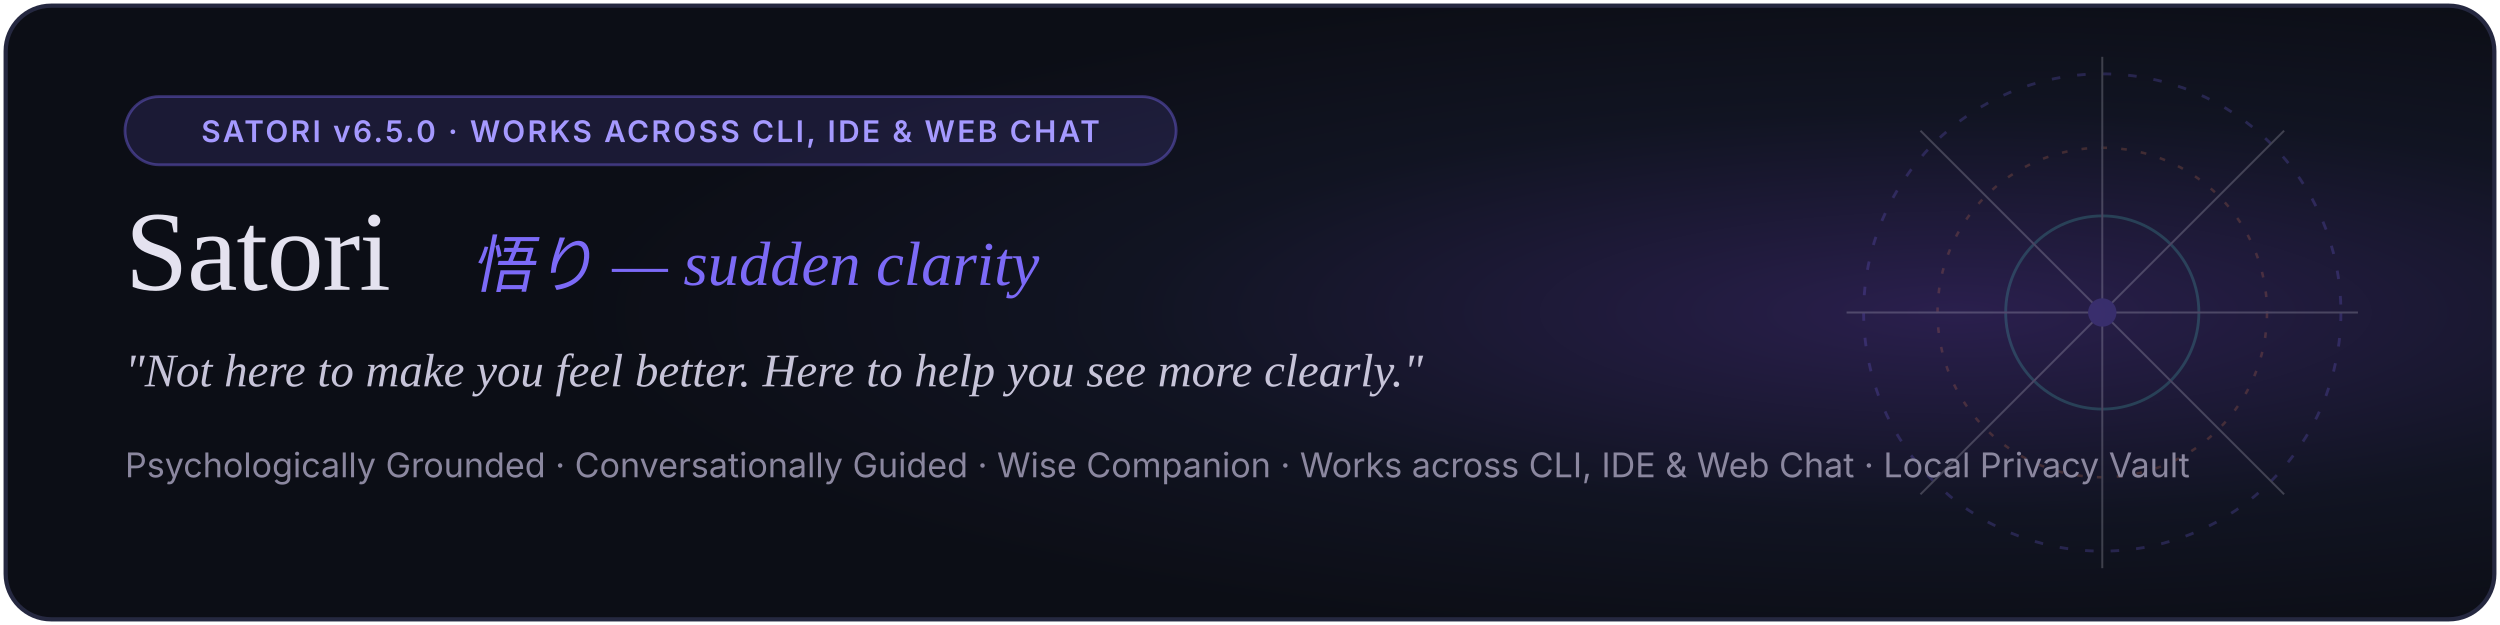
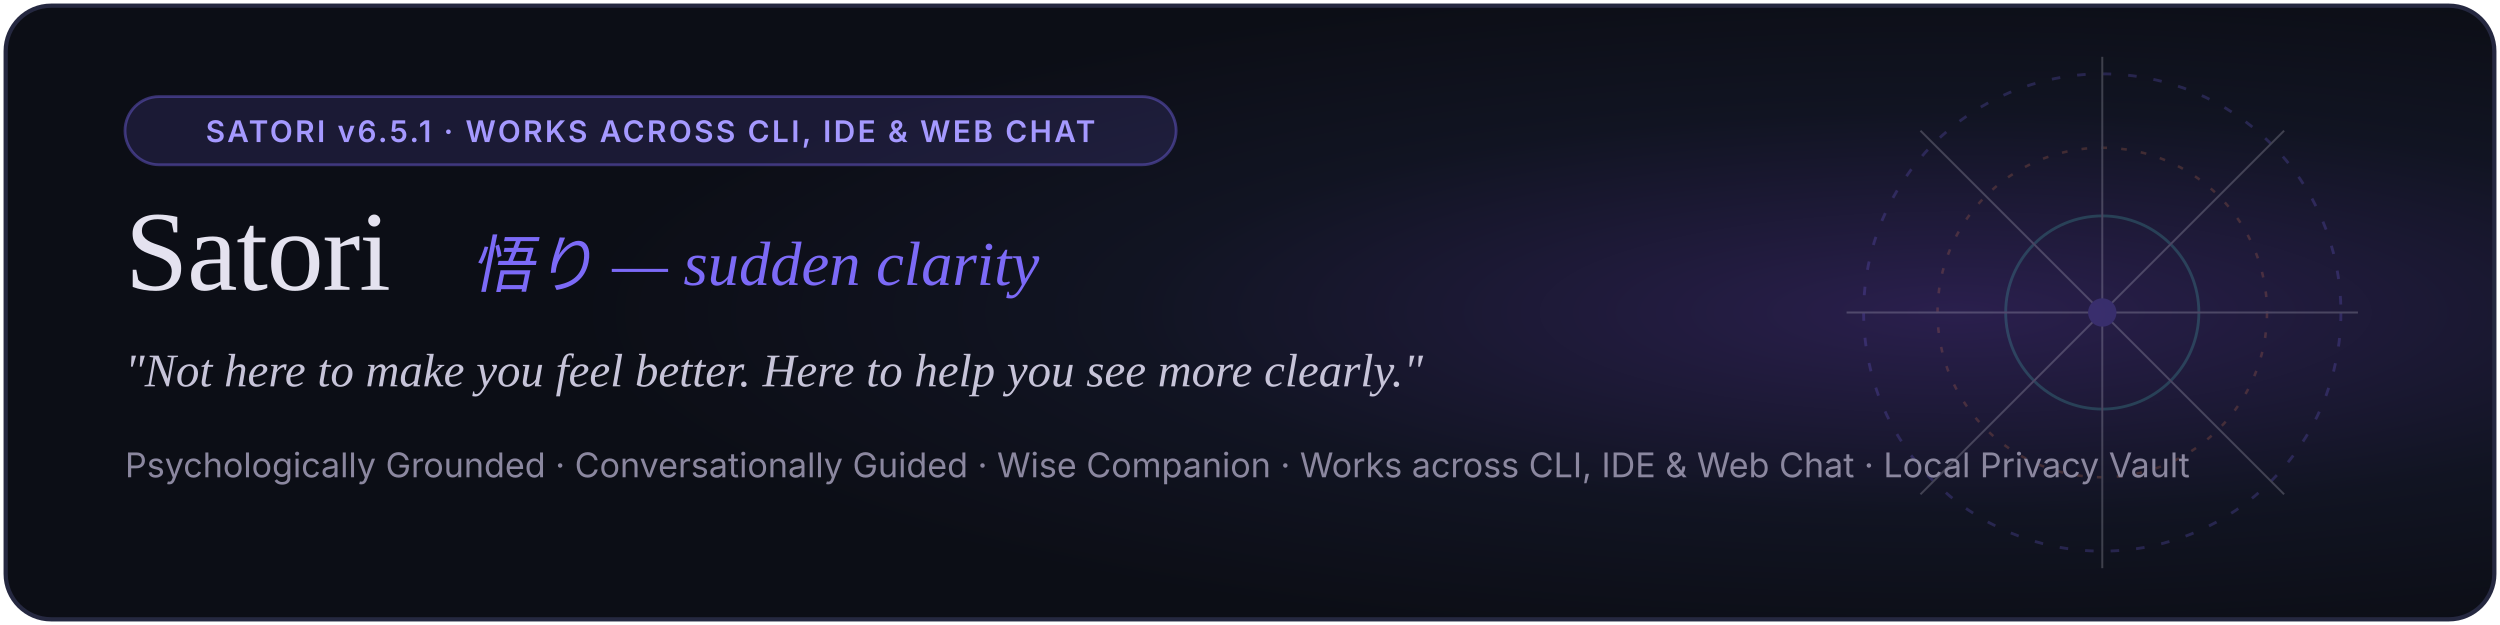
- <svg xmlns="http://www.w3.org/2000/svg" viewBox="0 0 880 220" width="880" height="220" role="img" aria-label="Satori v6.5.0 — Psychologically Grounded Wisdom Companion for the Inner Life">
+ <svg xmlns="http://www.w3.org/2000/svg" viewBox="0 0 880 220" width="880" height="220" role="img" aria-label="Satori v6.5.1 — Psychologically Grounded Wisdom Companion for the Inner Life">
  <defs>
    <radialGradient id="heroGlow" cx="78%" cy="50%" r="55%">
      <stop offset="0%" stop-color="#2a1f4d" />
      <stop offset="60%" stop-color="#111422" />
      <stop offset="100%" stop-color="#0c0e16" />
    </radialGradient>
  </defs>
  <rect x="2" y="2" width="876" height="216" rx="16" fill="url(#heroGlow)" stroke="#252840" stroke-width="1.5" />
  <g transform="translate(740, 110)" opacity="0.22">
    <circle cx="0" cy="0" r="84" stroke="#7c6af7" stroke-width="1" stroke-dasharray="3 6" fill="none" />
    <circle cx="0" cy="0" r="58" stroke="#e07b54" stroke-width="0.9" stroke-dasharray="2 5" fill="none" />
    <circle cx="0" cy="0" r="34" stroke="#4ecdc4" stroke-width="1" fill="none" />
    <line x1="0" y1="-90" x2="0" y2="90" stroke="#e4e2ef" stroke-width="0.7" />
    <line x1="-90" y1="0" x2="90" y2="0" stroke="#e4e2ef" stroke-width="0.7" />
    <line x1="-64" y1="-64" x2="64" y2="64" stroke="#e4e2ef" stroke-width="0.7" />
    <line x1="64" y1="-64" x2="-64" y2="64" stroke="#e4e2ef" stroke-width="0.7" />
    <circle cx="0" cy="0" r="5" fill="#7c6af7" />
  </g>
  <rect x="44" y="34" width="370" height="24" rx="12" fill="rgba(124,106,247,0.14)" stroke="rgba(124,106,247,0.4)" stroke-width="1" />
  <text x="229" y="50" text-anchor="middle" font-family="system-ui, -apple-system, sans-serif" font-size="10.5" font-weight="600" fill="#a599ff" letter-spacing="0.08em">
-     SATORI v6.5.0 · WORKS ACROSS CLI, IDE &amp; WEB CHAT
+     SATORI v6.5.1 · WORKS ACROSS CLI, IDE &amp; WEB CHAT
  </text>
  <text x="44" y="102" font-family="Georgia, 'Times New Roman', serif" font-size="40" fill="#e4e2ef" letter-spacing="-0.01em">Satori</text>
  <text x="166" y="101" font-family="Georgia, 'Times New Roman', serif" font-size="22" font-style="italic" fill="#7c6af7">悟り — sudden clarity</text>
  <text x="44" y="136" font-family="Georgia, 'Times New Roman', serif" font-size="16.5" font-style="italic" fill="#c7c4d9">
    "Not here to make you feel better. Here to help you see more clearly."
  </text>
  <text x="44" y="168" font-family="system-ui, -apple-system, sans-serif" font-size="12" fill="#8b879f">
    Psychologically Grounded · Conversationally Guided · Wise Companion · Works across CLI, IDE &amp; Web Chat · Local Privacy Vault
  </text>
</svg>
